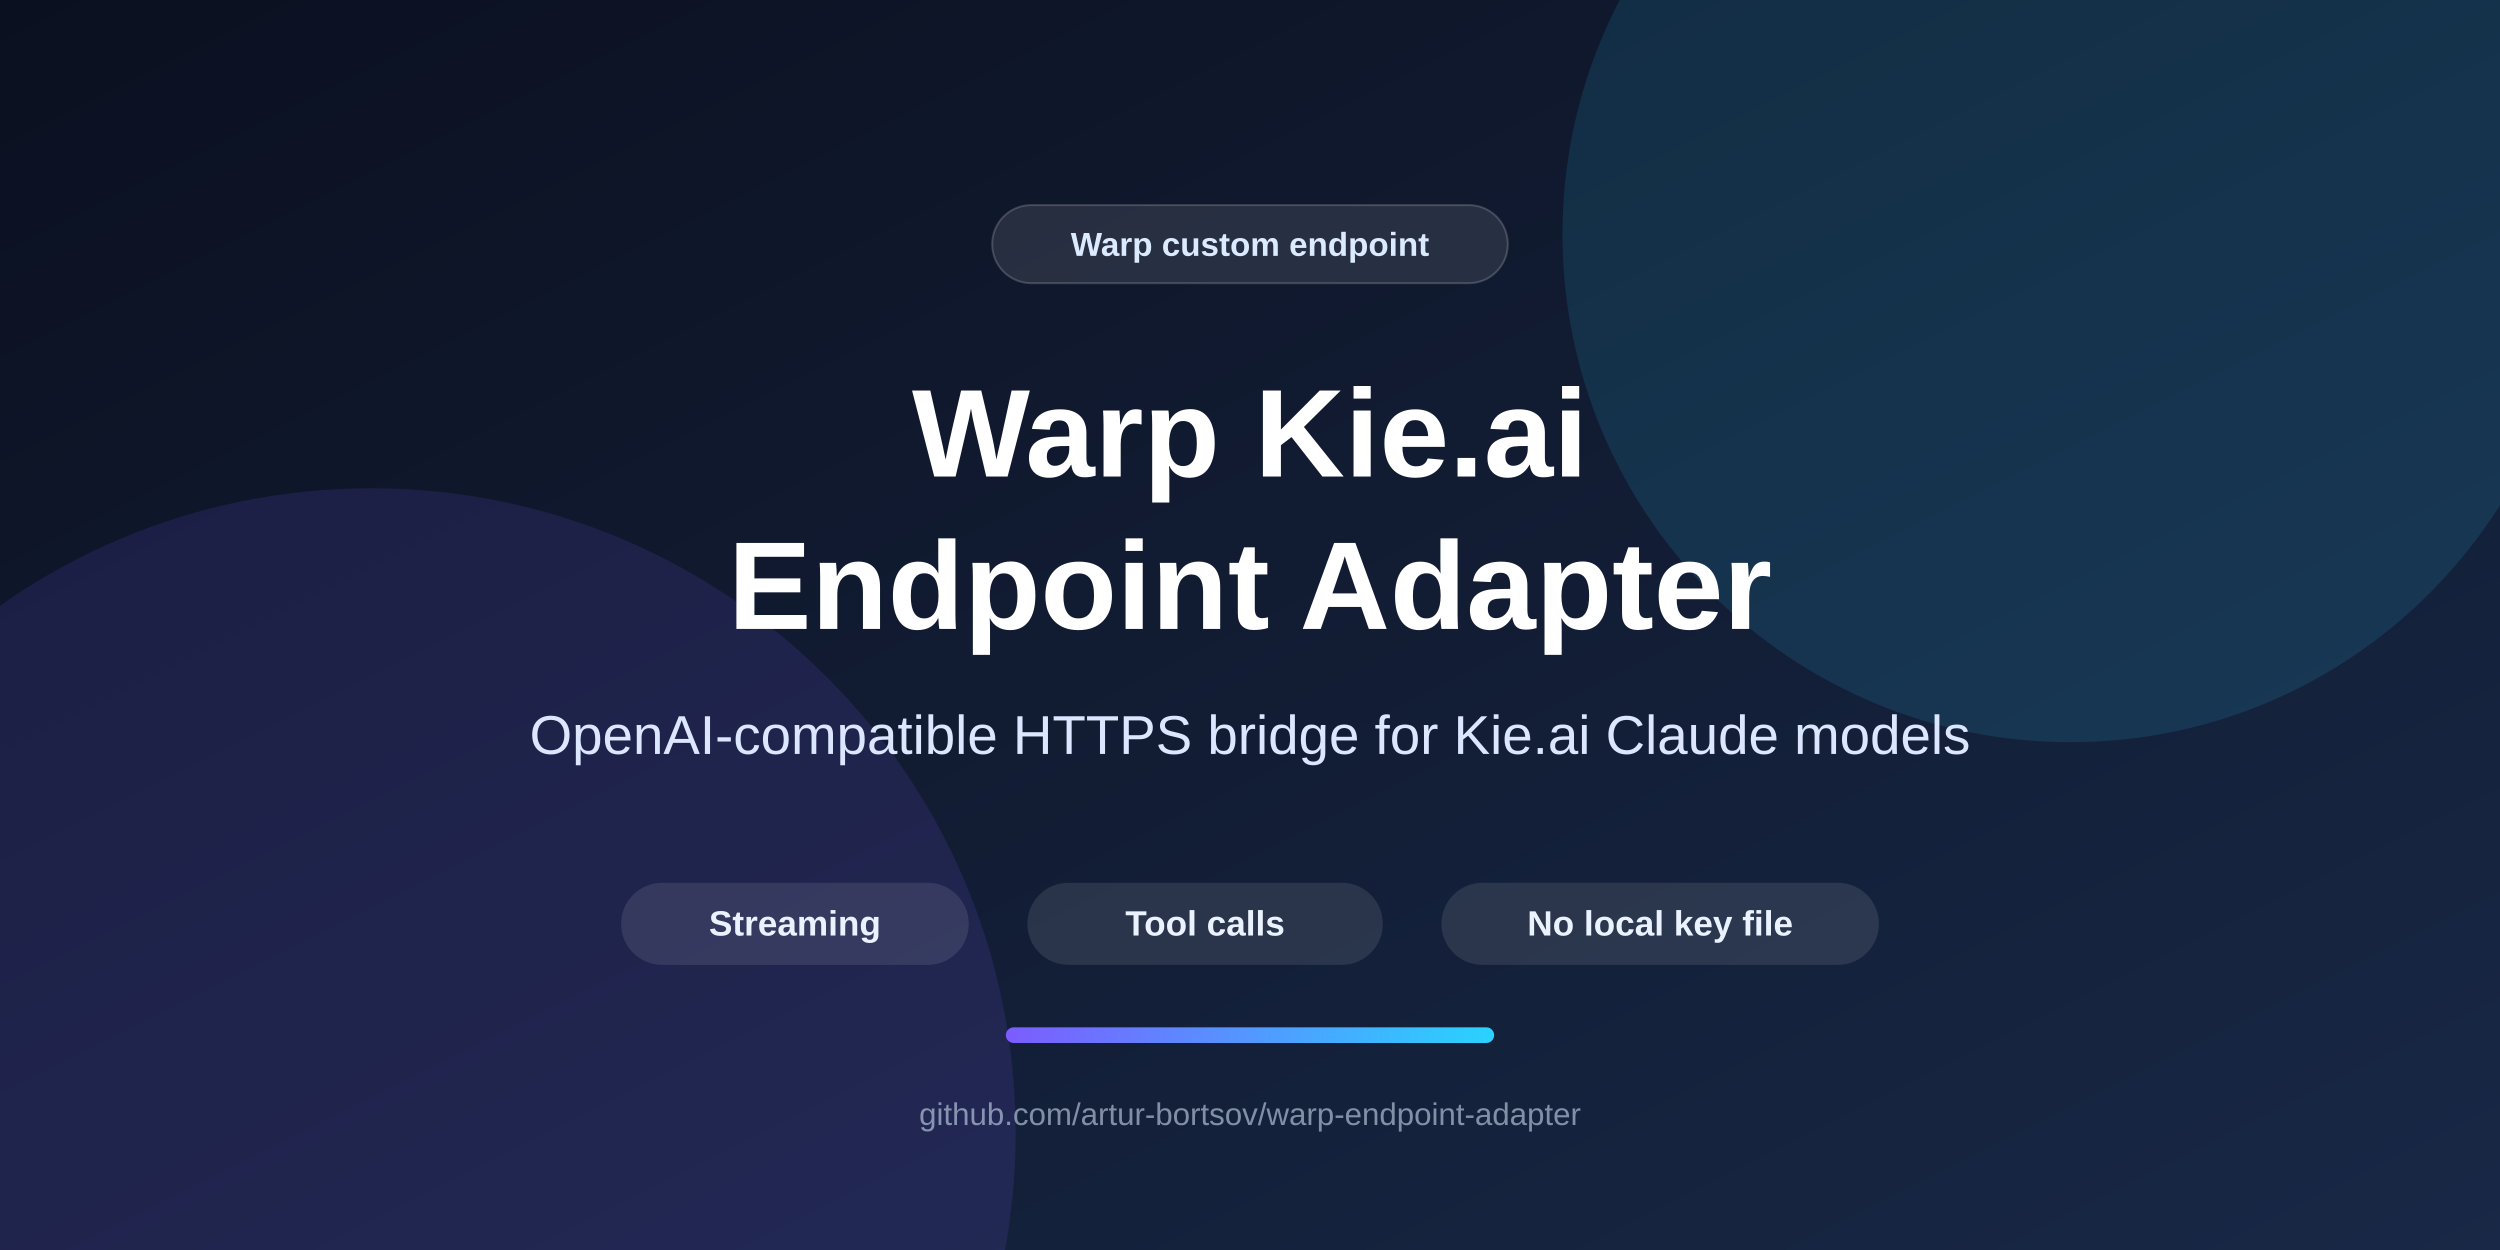
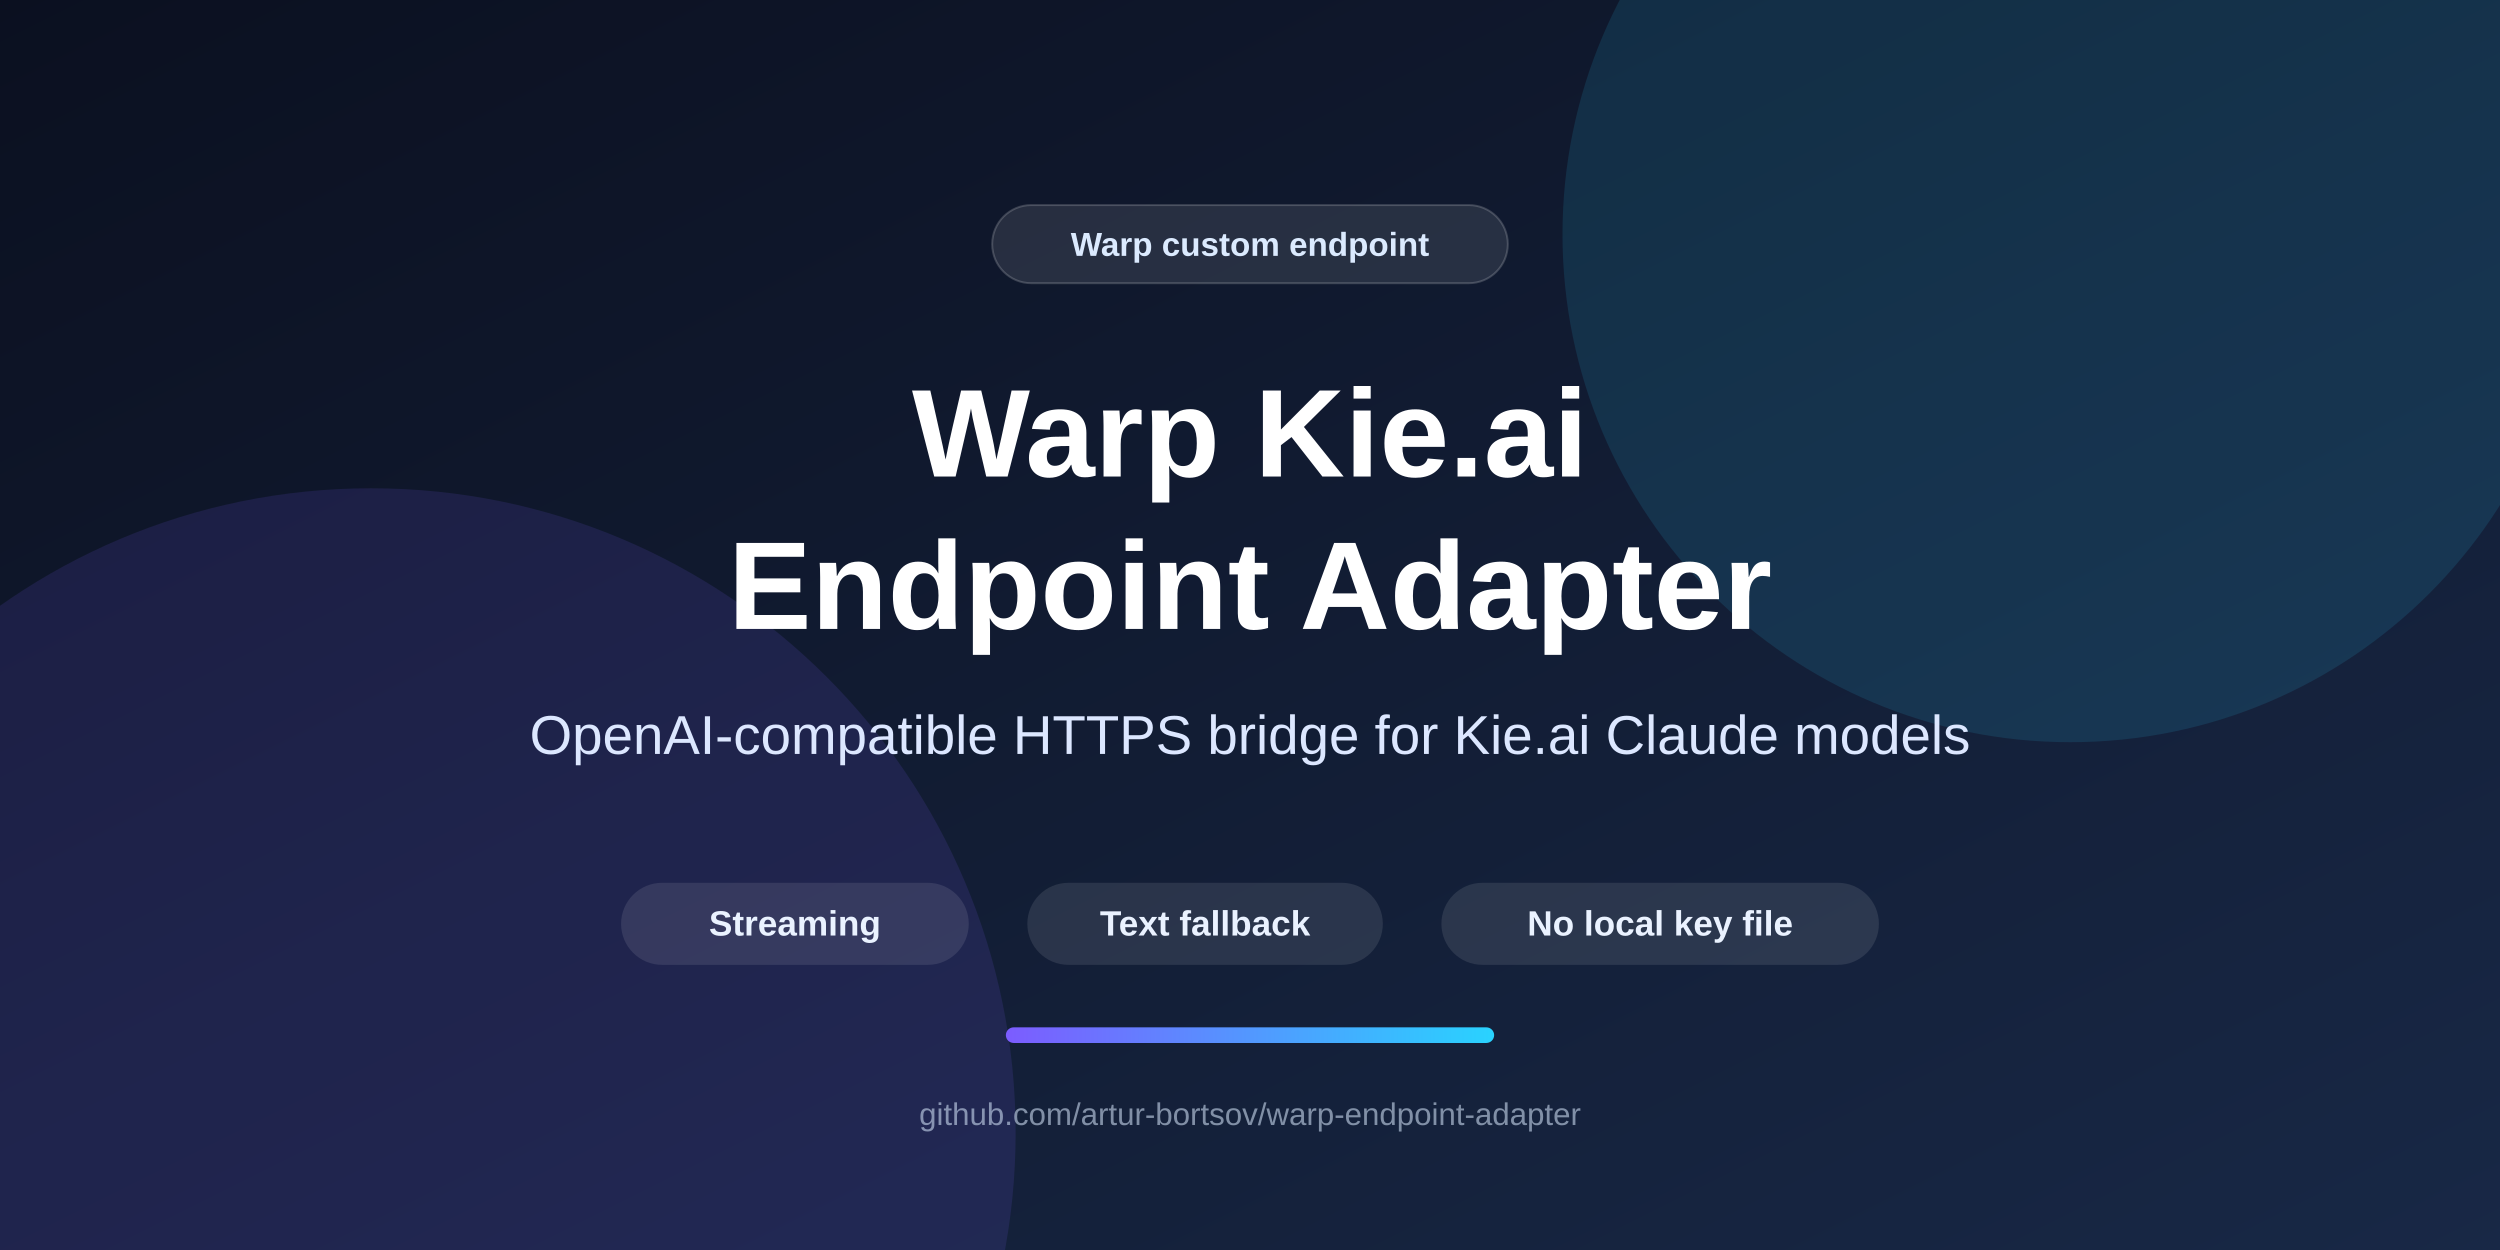
<svg xmlns="http://www.w3.org/2000/svg" width="1280" height="640" viewBox="0 0 1280 640" role="img" aria-labelledby="title desc">
  <defs>
    <linearGradient id="bg" x1="0" y1="0" x2="1" y2="1">
      <stop offset="0" stop-color="#0b1020" />
      <stop offset="1" stop-color="#182846" />
    </linearGradient>
    <linearGradient id="accent" x1="0" y1="0" x2="1" y2="0">
      <stop offset="0" stop-color="#7c5cff" />
      <stop offset="1" stop-color="#29d3ff" />
    </linearGradient>
  </defs>
  <rect width="1280" height="640" fill="url(#bg)" />
  <circle cx="1060" cy="120" r="260" fill="#29d3ff" opacity="0.12" />
  <circle cx="190" cy="580" r="330" fill="#7c5cff" opacity="0.13" />
  <g font-family="Arial, Apple Symbols, sans-serif" text-anchor="middle">
    <rect x="508" y="105" width="264" height="40" rx="20" fill="#ffffff" fill-opacity="0.10" stroke="#ffffff" stroke-opacity="0.18" />
    <text x="640" y="131" font-size="17" font-weight="700" fill="#dbeafe">Warp custom endpoint</text>
    <text x="640" y="244" font-size="64" font-weight="800" fill="#ffffff">Warp Kie.ai</text>
    <text x="640" y="322" font-size="64" font-weight="800" fill="#ffffff">Endpoint Adapter</text>
    <text x="640" y="386" font-size="28" fill="#dce7ff">OpenAI-compatible HTTPS bridge for Kie.ai Claude models</text>
    <g font-size="18" font-weight="700" fill="#eaf2ff">
      <rect x="318" y="452" width="178" height="42" rx="21" fill="#ffffff" fill-opacity="0.10" />
      <text x="407" y="479">Streaming</text>
      <rect x="526" y="452" width="182" height="42" rx="21" fill="#ffffff" fill-opacity="0.10" />
-       <text x="617" y="479">Tool calls</text>
+       <text x="617" y="479">Text fallback</text>
      <rect x="738" y="452" width="224" height="42" rx="21" fill="#ffffff" fill-opacity="0.10" />
      <text x="850" y="479">No local key file</text>
    </g>
    <rect x="515" y="526" width="250" height="8" rx="4" fill="url(#accent)" />
    <text x="640" y="576" font-size="16" fill="#dbeafe" fill-opacity="0.55">github.com/artur-bortsov/warp-endpoint-adapter</text>
  </g>
</svg>
